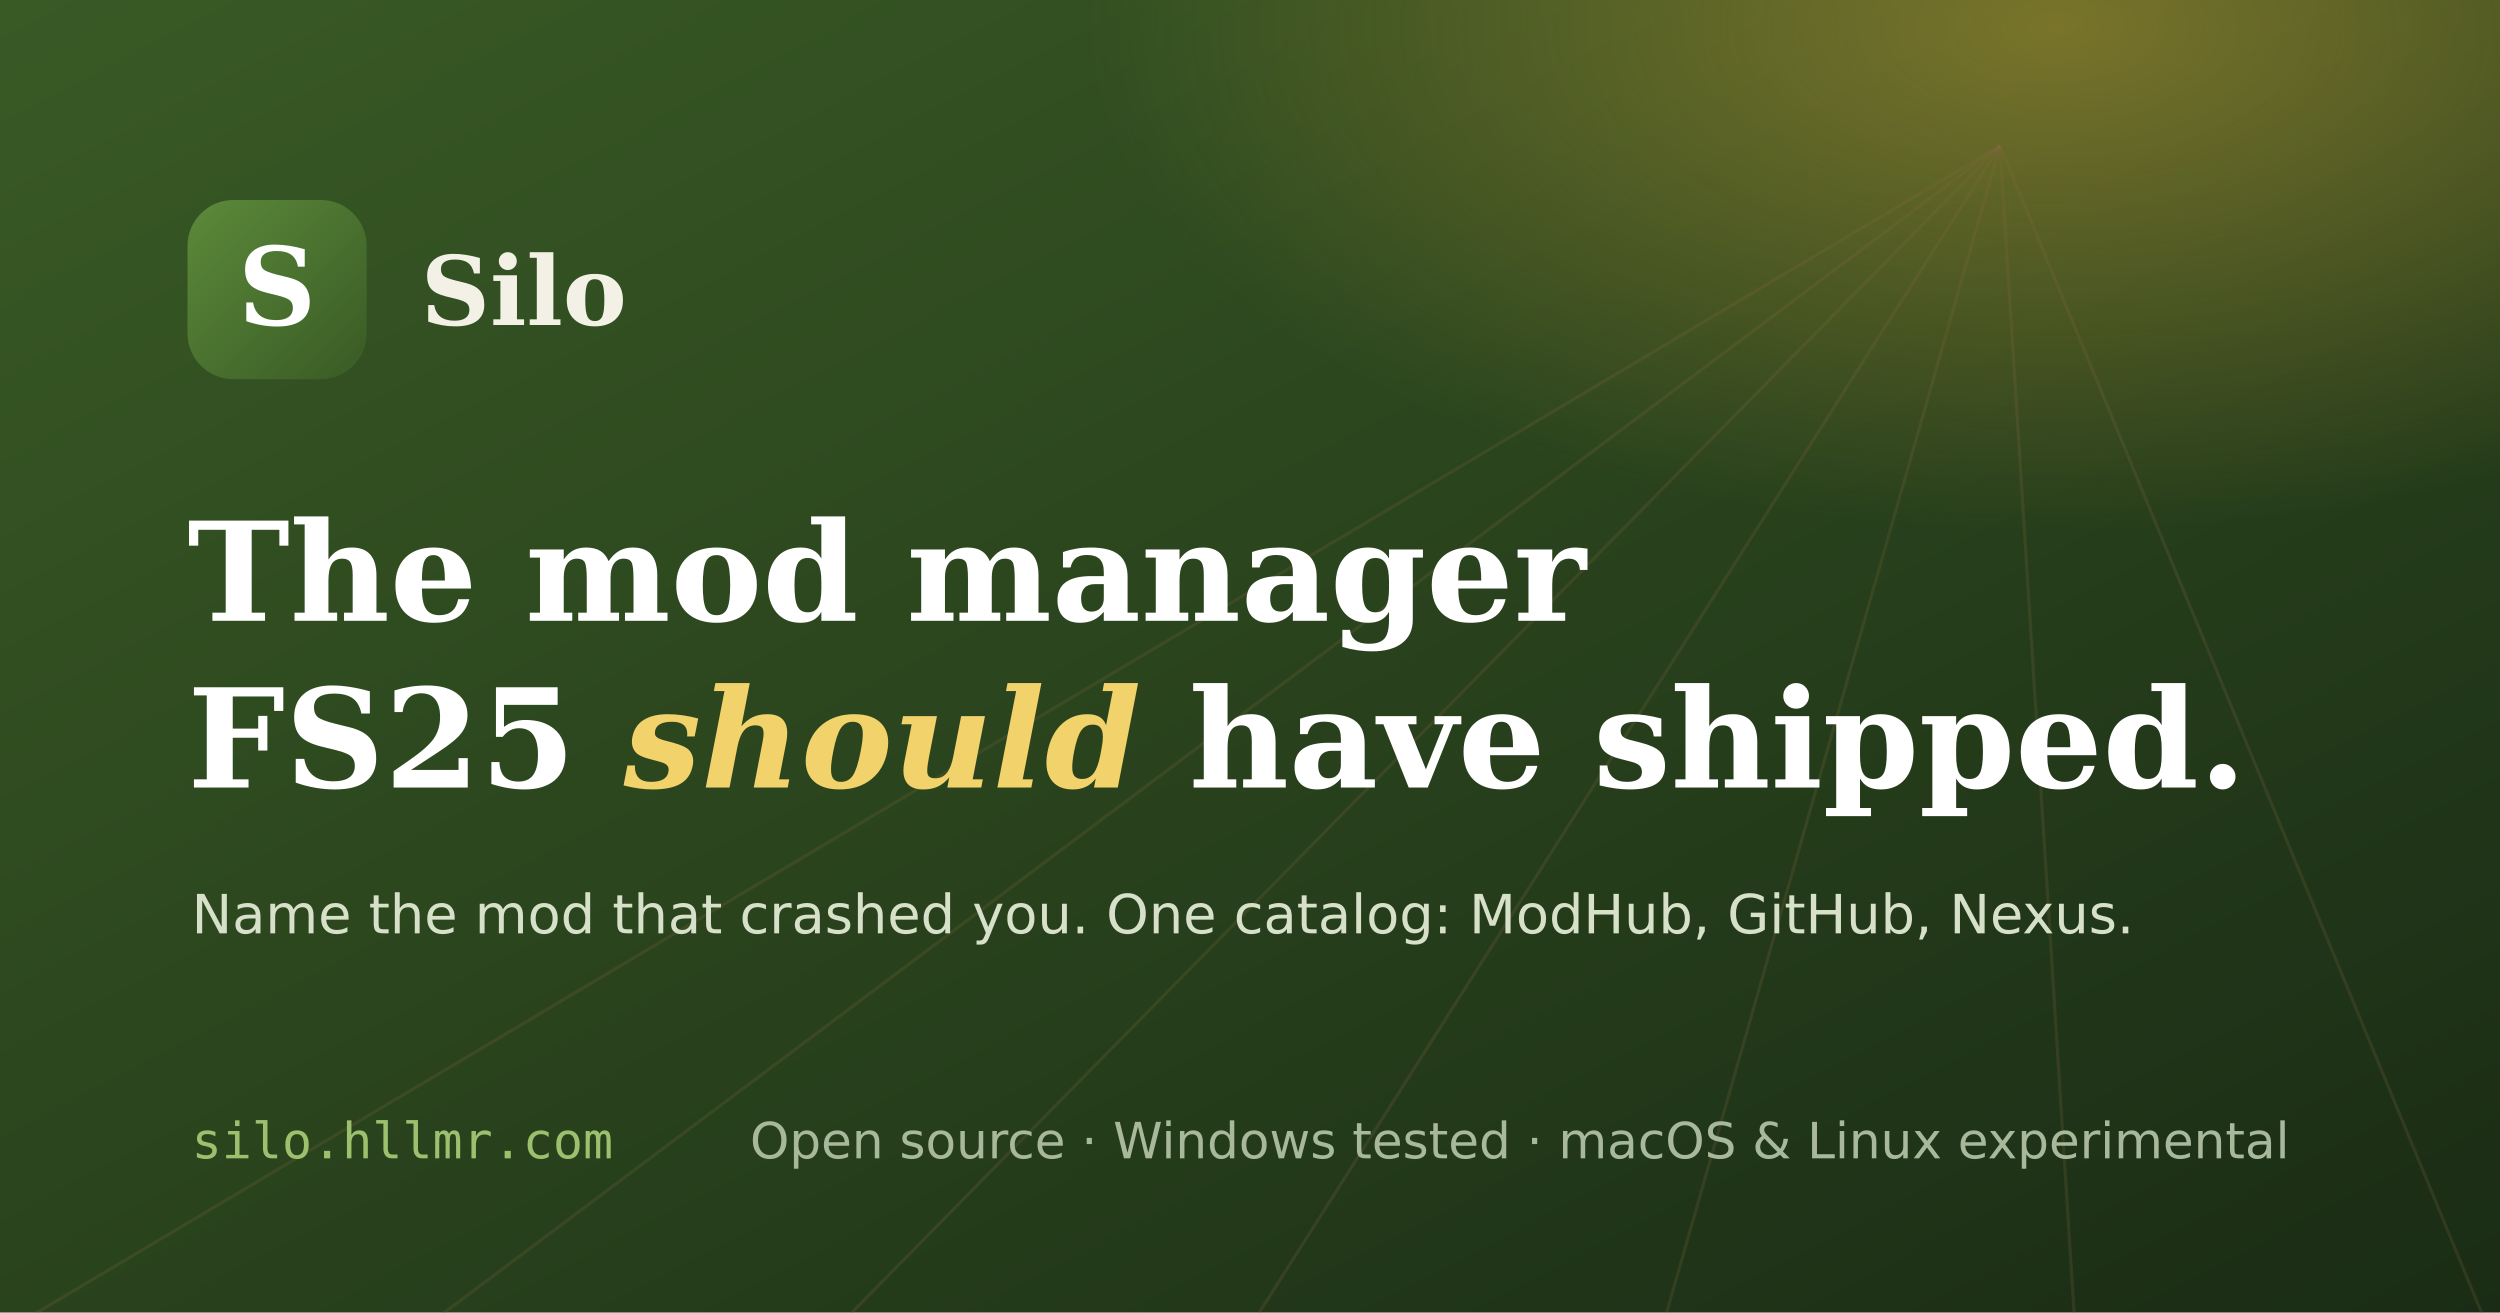
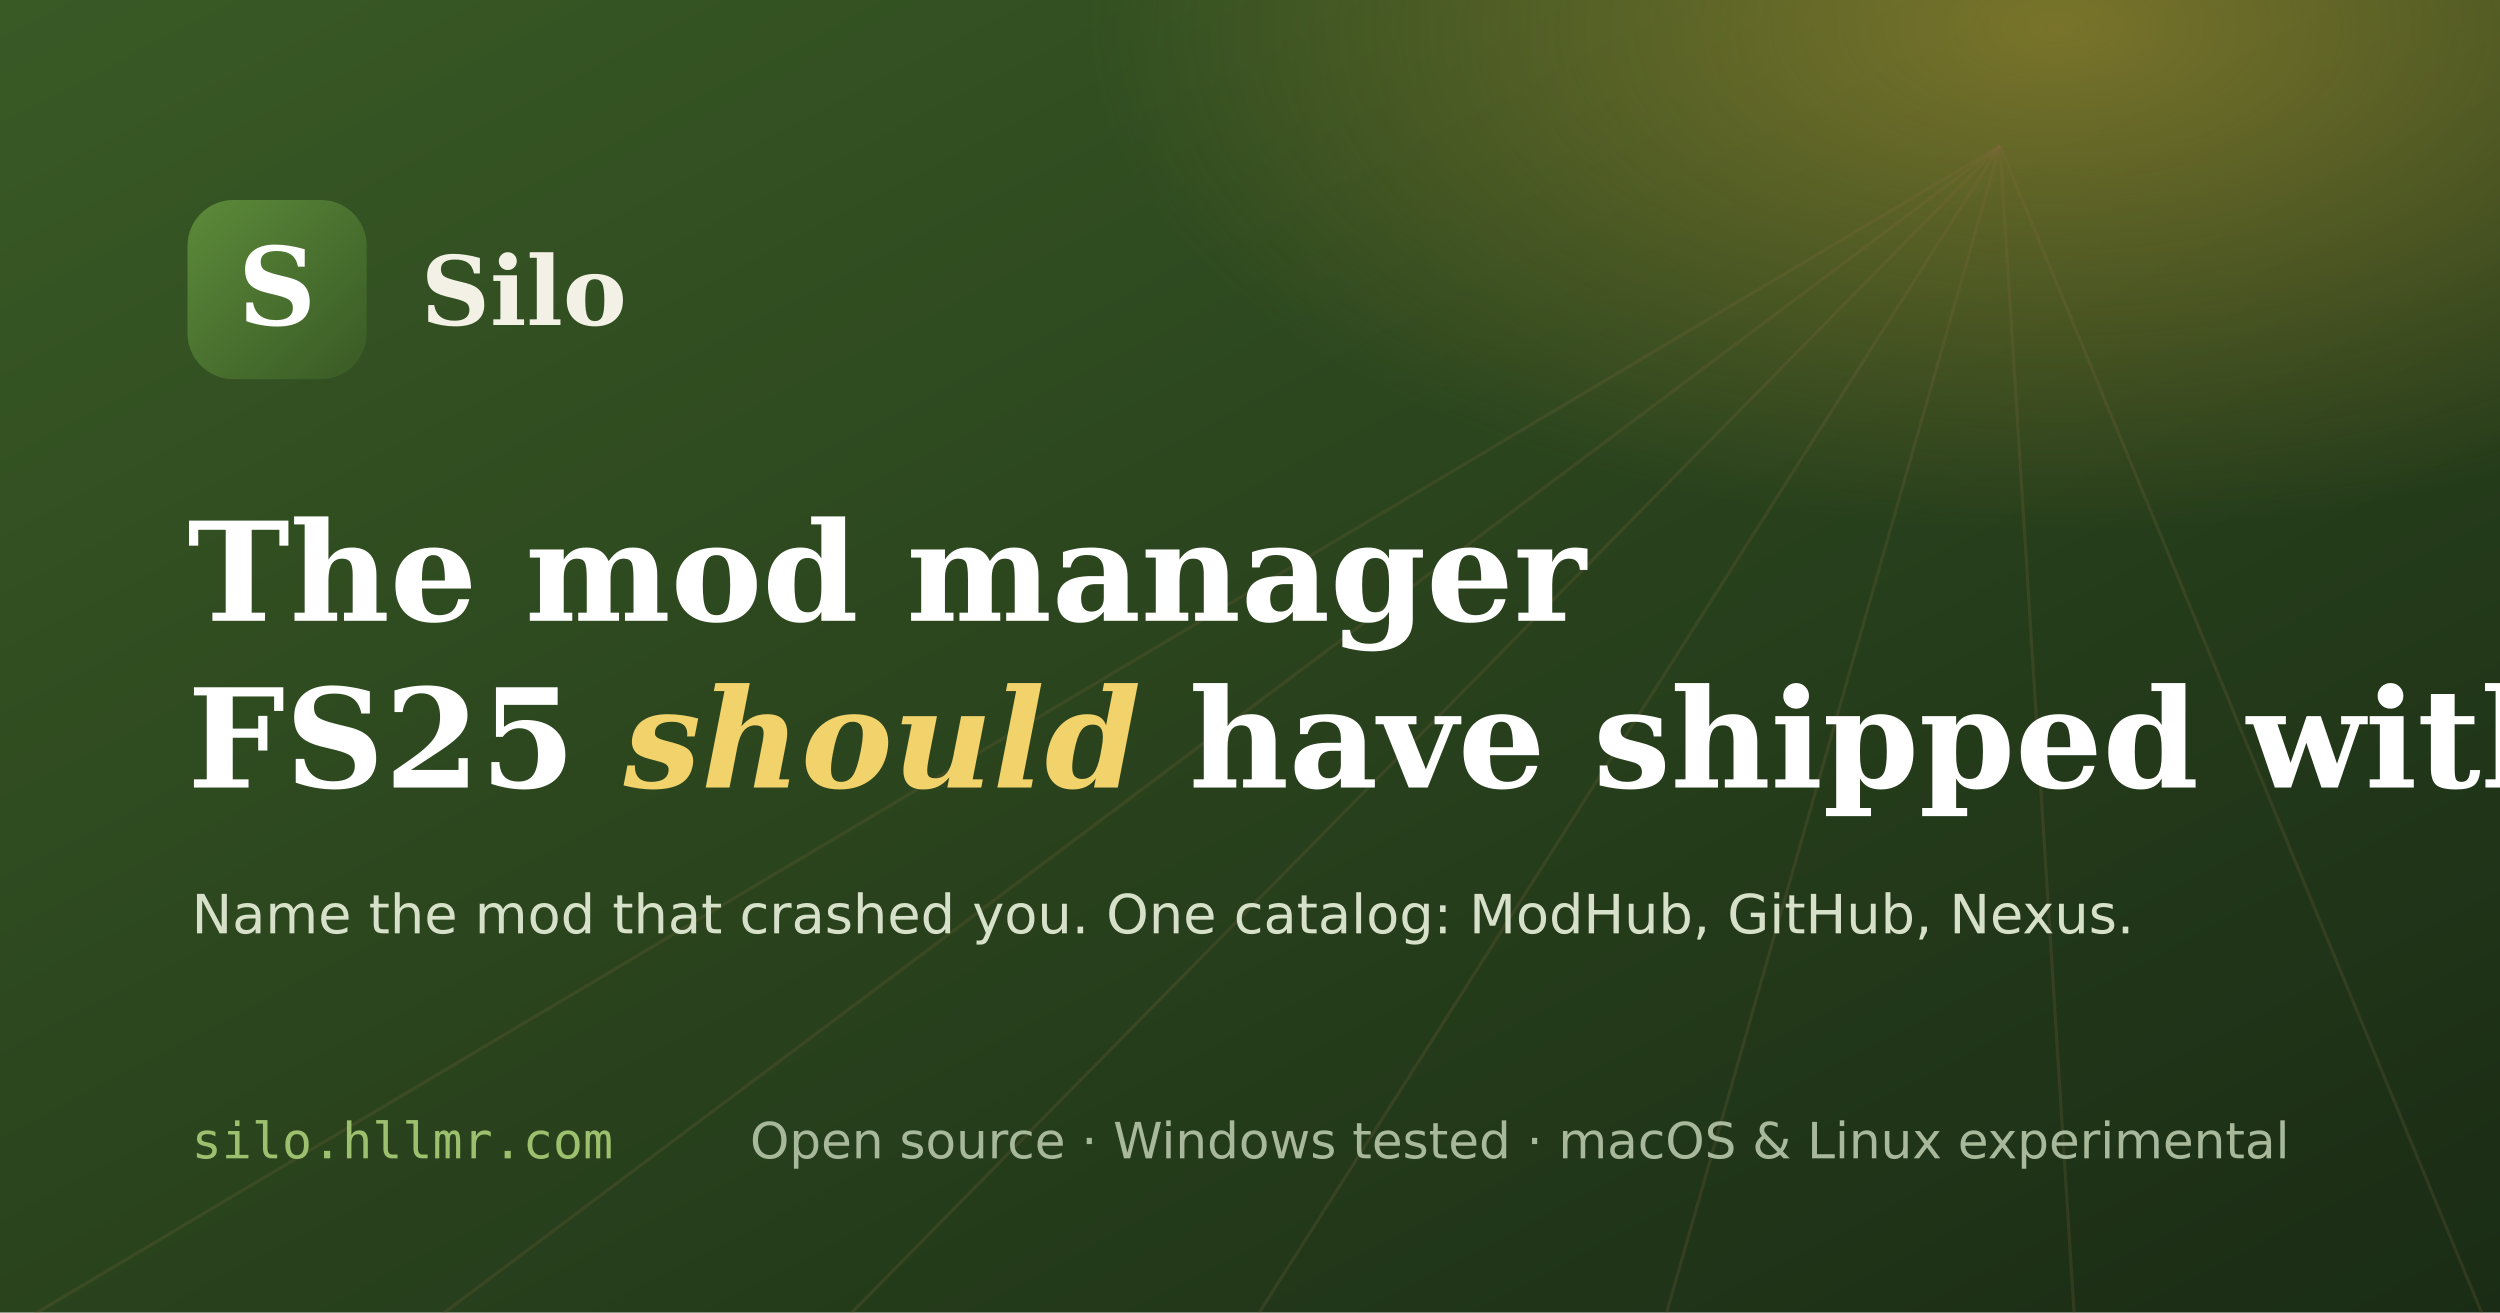
<svg xmlns="http://www.w3.org/2000/svg" width="1200" height="630" viewBox="0 0 1200 630">
  <defs>
    <linearGradient id="bg" x1="0" y1="0" x2="1" y2="1">
      <stop offset="0" stop-color="#395a25" />
      <stop offset="1" stop-color="#1a2c15" />
    </linearGradient>
    <radialGradient id="glow" cx="0.82" cy="0.02" r="0.7">
      <stop offset="0" stop-color="#e3b23c" stop-opacity="0.42" />
      <stop offset="0.55" stop-color="#e3b23c" stop-opacity="0" />
    </radialGradient>
    <linearGradient id="tile" x1="0" y1="0" x2="1" y2="1">
      <stop offset="0" stop-color="#5c8a3a" />
      <stop offset="1" stop-color="#395a25" />
    </linearGradient>
  </defs>
  <rect width="1200" height="630" fill="url(#bg)" />
  <rect width="1200" height="630" fill="url(#glow)" />
  <g stroke="#8a6a45" stroke-opacity="0.20" stroke-width="1.5">
    <line x1="-100" y1="700" x2="960" y2="70" />
    <line x1="120" y1="700" x2="960" y2="70" />
    <line x1="340" y1="700" x2="960" y2="70" />
    <line x1="560" y1="700" x2="960" y2="70" />
    <line x1="780" y1="700" x2="960" y2="70" />
    <line x1="1000" y1="700" x2="960" y2="70" />
    <line x1="1220" y1="700" x2="960" y2="70" />
  </g>
  <g transform="translate(90,96)">
    <rect width="86" height="86" rx="22" fill="url(#tile)" />
    <text x="43" y="60" text-anchor="middle" font-family="Georgia, 'DejaVu Serif', serif" font-weight="700" font-size="52" fill="#ffffff">S</text>
    <text x="112" y="60" font-family="Georgia, 'DejaVu Serif', serif" font-weight="700" font-size="46" fill="#f3f1e6">Silo</text>
  </g>
  <text x="90" y="298" font-family="Georgia, 'DejaVu Serif', serif" font-weight="700" font-size="66" fill="#ffffff">The mod manager</text>
-   <text x="90" y="378" font-family="Georgia, 'DejaVu Serif', serif" font-weight="700" font-size="66" fill="#ffffff">FS25 <tspan fill="#f2d26b" font-style="italic">should</tspan> have shipped.</text>
+   <text x="90" y="378" font-family="Georgia, 'DejaVu Serif', serif" font-weight="700" font-size="66" fill="#ffffff">FS25 <tspan fill="#f2d26b" font-style="italic">should</tspan> have shipped with.</text>
  <text x="92" y="448" font-family="'DejaVu Sans', sans-serif" font-size="26" fill="#d7e0c8">Name the mod that crashed you. One catalog: ModHub, GitHub, Nexus.</text>
  <text x="92" y="556" font-family="'DejaVu Sans Mono', monospace" font-size="24" fill="#9cc06e">silo.hllmr.com</text>
  <text x="360" y="556" font-family="'DejaVu Sans', sans-serif" font-size="24" fill="#a8b89a">Open source · Windows tested · macOS &amp; Linux experimental</text>
</svg>
